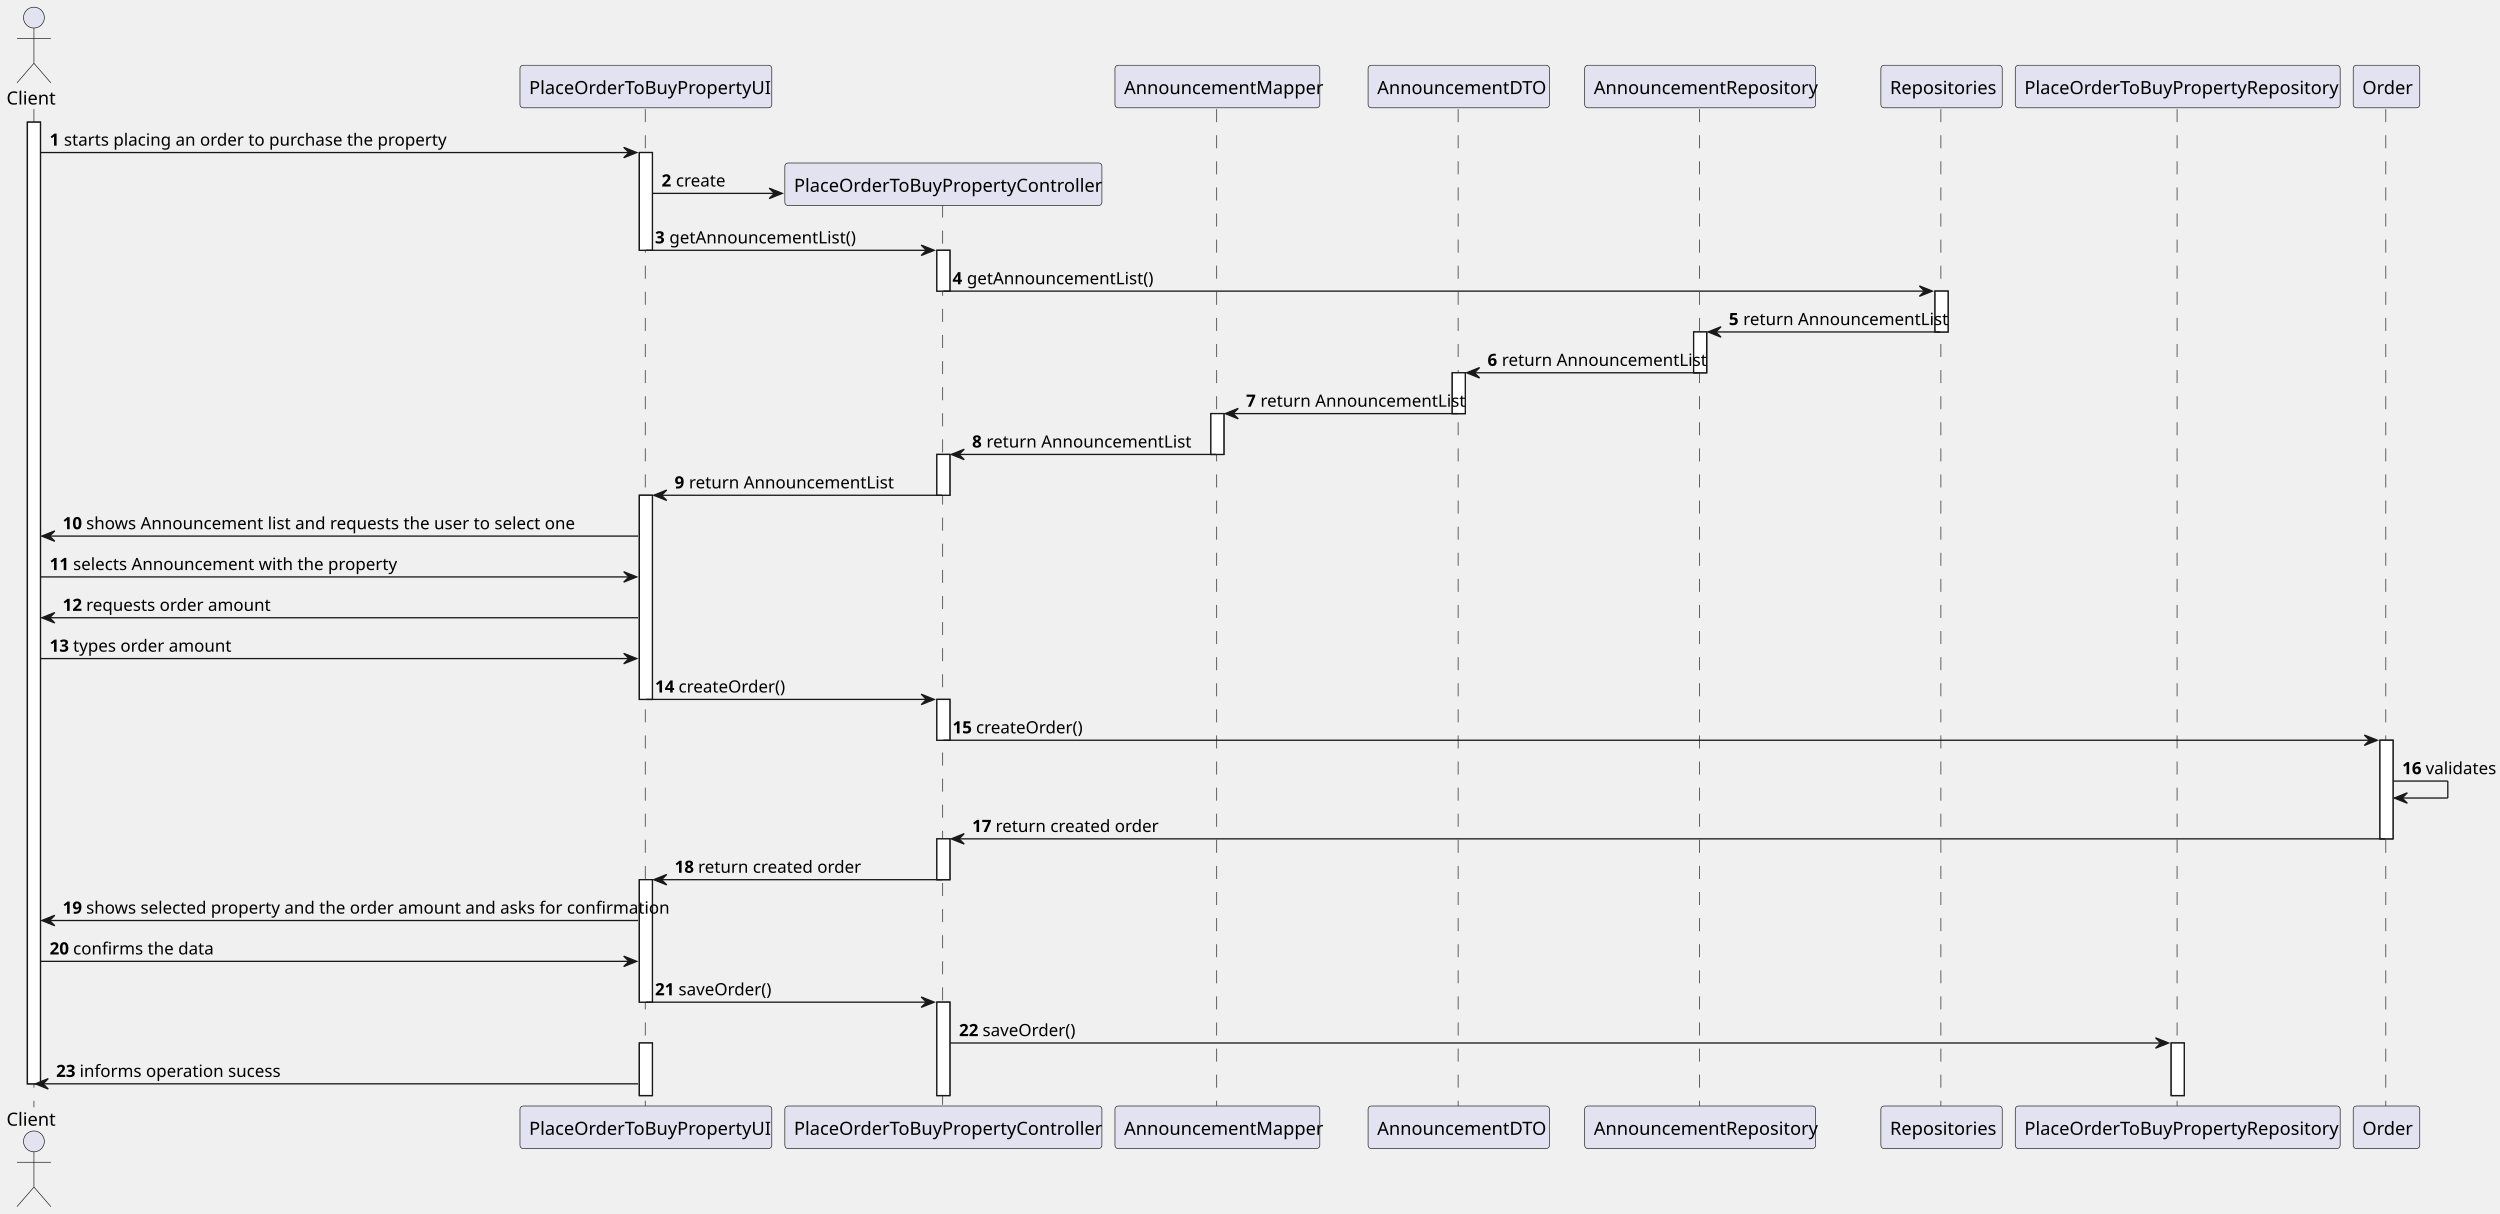
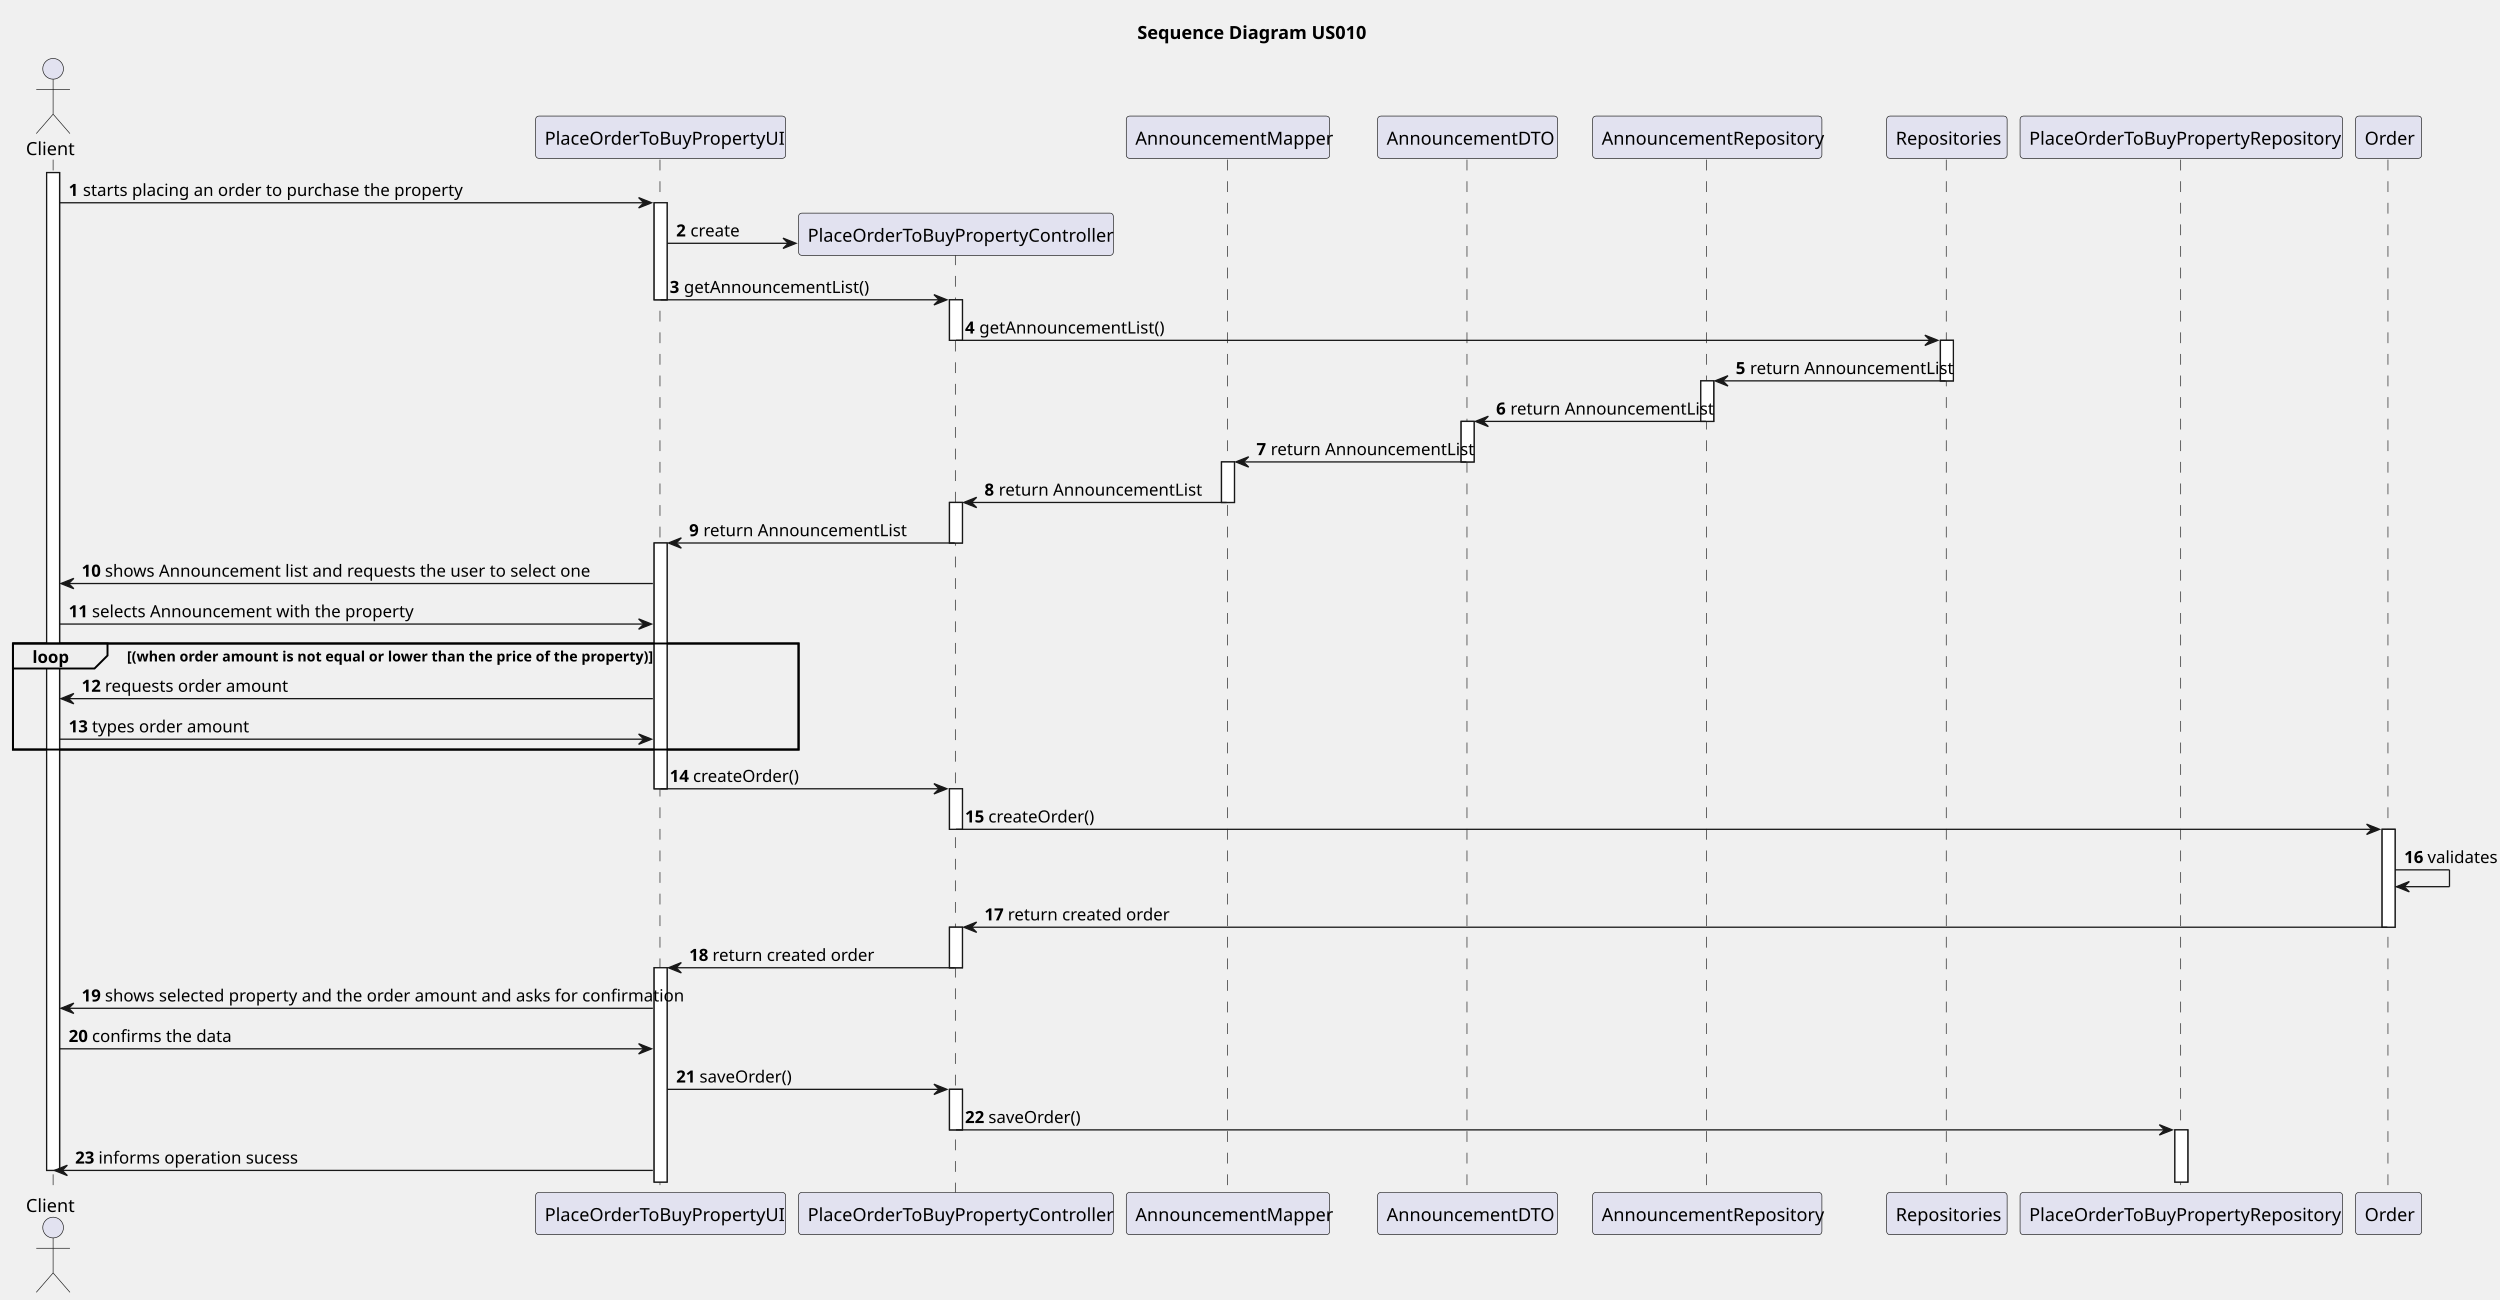
- <svg xmlns="http://www.w3.org/2000/svg" contentStyleType="text/css" height="465.5px" preserveAspectRatio="none" style="width:958px;height:465px;background:#FFFFFF;" version="1.1" viewBox="0 0 958 465" width="958px" zoomAndPan="magnify">
+ <svg xmlns="http://www.w3.org/2000/svg" contentStyleType="text/css" height="602.4px" preserveAspectRatio="none" style="width:1158px;height:602px;background:#FFFFFF;" version="1.1" viewBox="0 0 1158 602" width="1158.6px" zoomAndPan="magnify">
  <defs />
  <g>
-     <rect fill="#FFFFFF" height="368.512" style="stroke:#181818;stroke-width:0.5;" width="5" x="10.5" y="46.81" />
-     <rect fill="#FFFFFF" height="37.456" style="stroke:#181818;stroke-width:0.5;" width="5" x="245" y="58.456" />
-     <rect fill="#FFFFFF" height="78.228" style="stroke:#181818;stroke-width:0.5;" width="5" x="245" y="189.785" />
-     <rect fill="#FFFFFF" height="46.937" style="stroke:#181818;stroke-width:0.5;" width="5" x="245" y="337.095" />
-     <rect fill="#FFFFFF" height="20.145" style="stroke:#181818;stroke-width:0.5;" width="5" x="245" y="399.677" />
-     <rect fill="#FFFFFF" height="15.646" style="stroke:#181818;stroke-width:0.5;" width="5" x="359" y="95.912" />
-     <rect fill="#FFFFFF" height="15.646" style="stroke:#181818;stroke-width:0.5;" width="5" x="359" y="174.14" />
-     <rect fill="#FFFFFF" height="15.646" style="stroke:#181818;stroke-width:0.5;" width="5" x="359" y="268.013" />
-     <rect fill="#FFFFFF" height="15.646" style="stroke:#181818;stroke-width:0.5;" width="5" x="359" y="321.449" />
-     <rect fill="#FFFFFF" height="35.791" style="stroke:#181818;stroke-width:0.5;" width="5" x="359" y="384.031" />
-     <rect fill="#FFFFFF" height="15.646" style="stroke:#181818;stroke-width:0.5;" width="5" x="464" y="158.494" />
-     <rect fill="#FFFFFF" height="15.646" style="stroke:#181818;stroke-width:0.5;" width="5" x="556.5" y="142.849" />
-     <rect fill="#FFFFFF" height="15.646" style="stroke:#181818;stroke-width:0.5;" width="5" x="649" y="127.203" />
-     <rect fill="#FFFFFF" height="15.646" style="stroke:#181818;stroke-width:0.5;" width="5" x="741.5" y="111.558" />
-     <rect fill="#FFFFFF" height="20.145" style="stroke:#181818;stroke-width:0.5;" width="5" x="832" y="399.677" />
-     <rect fill="#FFFFFF" height="37.791" style="stroke:#181818;stroke-width:0.5;" width="5" x="912" y="283.658" />
-     <line style="stroke:#181818;stroke-width:0.25;stroke-dasharray:5.0,5.0;" x1="13" x2="13" y1="41.81" y2="424.322" />
-     <line style="stroke:#181818;stroke-width:0.25;stroke-dasharray:5.0,5.0;" x1="247.25" x2="247.25" y1="41.81" y2="424.322" />
-     <line style="stroke:#181818;stroke-width:0.25;stroke-dasharray:5.0,5.0;" x1="361.25" x2="361.25" y1="78.361" y2="424.322" />
-     <line style="stroke:#181818;stroke-width:0.25;stroke-dasharray:5.0,5.0;" x1="466.25" x2="466.25" y1="41.81" y2="424.322" />
-     <line style="stroke:#181818;stroke-width:0.25;stroke-dasharray:5.0,5.0;" x1="558.75" x2="558.75" y1="41.81" y2="424.322" />
-     <line style="stroke:#181818;stroke-width:0.25;stroke-dasharray:5.0,5.0;" x1="651.25" x2="651.25" y1="41.81" y2="424.322" />
-     <line style="stroke:#181818;stroke-width:0.25;stroke-dasharray:5.0,5.0;" x1="743.75" x2="743.75" y1="41.81" y2="424.322" />
-     <line style="stroke:#181818;stroke-width:0.25;stroke-dasharray:5.0,5.0;" x1="834.25" x2="834.25" y1="41.81" y2="424.322" />
-     <line style="stroke:#181818;stroke-width:0.25;stroke-dasharray:5.0,5.0;" x1="914.25" x2="914.25" y1="41.81" y2="424.322" />
-     <text fill="#000000" font-family="sans-serif" font-size="7" lengthAdjust="spacing" textLength="18" x="2.5" y="40.054">Client</text>
-     <ellipse cx="13" cy="6.75" fill="#E2E2F0" rx="4" ry="4" style="stroke:#181818;stroke-width:0.25;" />
-     <path d="M13,10.75 L13,24.25 M6.5,14.75 L19.5,14.75 M13,24.25 L6.5,31.75 M13,24.25 L19.5,31.75 " fill="none" style="stroke:#181818;stroke-width:0.25;" />
-     <text fill="#000000" font-family="sans-serif" font-size="7" lengthAdjust="spacing" textLength="18" x="2.5" y="431.376">Client</text>
-     <ellipse cx="13" cy="437.383" fill="#E2E2F0" rx="4" ry="4" style="stroke:#181818;stroke-width:0.25;" />
-     <path d="M13,441.383 L13,454.883 M6.5,445.383 L19.5,445.383 M13,454.883 L6.5,462.383 M13,454.883 L19.5,462.383 " fill="none" style="stroke:#181818;stroke-width:0.25;" />
-     <rect fill="#E2E2F0" height="16.311" rx="1.25" ry="1.25" style="stroke:#181818;stroke-width:0.25;" width="96.5" x="199.25" y="25" />
-     <text fill="#000000" font-family="sans-serif" font-size="7" lengthAdjust="spacing" textLength="89.5" x="202.75" y="36.054">PlaceOrderToBuyPropertyUI</text>
-     <rect fill="#E2E2F0" height="16.311" rx="1.25" ry="1.25" style="stroke:#181818;stroke-width:0.25;" width="96.5" x="199.25" y="423.822" />
-     <text fill="#000000" font-family="sans-serif" font-size="7" lengthAdjust="spacing" textLength="89.5" x="202.75" y="434.876">PlaceOrderToBuyPropertyUI</text>
-     <rect fill="#E2E2F0" height="16.311" rx="1.25" ry="1.25" style="stroke:#181818;stroke-width:0.25;" width="121.5" x="300.75" y="423.822" />
-     <text fill="#000000" font-family="sans-serif" font-size="7" lengthAdjust="spacing" textLength="114.5" x="304.25" y="434.876">PlaceOrderToBuyPropertyController</text>
-     <rect fill="#E2E2F0" height="16.311" rx="1.25" ry="1.25" style="stroke:#181818;stroke-width:0.25;" width="78.5" x="427.25" y="25" />
-     <text fill="#000000" font-family="sans-serif" font-size="7" lengthAdjust="spacing" textLength="71.5" x="430.75" y="36.054">AnnouncementMapper</text>
-     <rect fill="#E2E2F0" height="16.311" rx="1.25" ry="1.25" style="stroke:#181818;stroke-width:0.25;" width="78.5" x="427.25" y="423.822" />
-     <text fill="#000000" font-family="sans-serif" font-size="7" lengthAdjust="spacing" textLength="71.5" x="430.75" y="434.876">AnnouncementMapper</text>
-     <rect fill="#E2E2F0" height="16.311" rx="1.25" ry="1.25" style="stroke:#181818;stroke-width:0.25;" width="69.5" x="524.25" y="25" />
-     <text fill="#000000" font-family="sans-serif" font-size="7" lengthAdjust="spacing" textLength="62.5" x="527.75" y="36.054">AnnouncementDTO</text>
-     <rect fill="#E2E2F0" height="16.311" rx="1.25" ry="1.25" style="stroke:#181818;stroke-width:0.25;" width="69.5" x="524.25" y="423.822" />
-     <text fill="#000000" font-family="sans-serif" font-size="7" lengthAdjust="spacing" textLength="62.5" x="527.75" y="434.876">AnnouncementDTO</text>
-     <rect fill="#E2E2F0" height="16.311" rx="1.25" ry="1.25" style="stroke:#181818;stroke-width:0.25;" width="88.5" x="607.25" y="25" />
-     <text fill="#000000" font-family="sans-serif" font-size="7" lengthAdjust="spacing" textLength="81.5" x="610.75" y="36.054">AnnouncementRepository</text>
-     <rect fill="#E2E2F0" height="16.311" rx="1.25" ry="1.25" style="stroke:#181818;stroke-width:0.25;" width="88.5" x="607.25" y="423.822" />
-     <text fill="#000000" font-family="sans-serif" font-size="7" lengthAdjust="spacing" textLength="81.5" x="610.75" y="434.876">AnnouncementRepository</text>
-     <rect fill="#E2E2F0" height="16.311" rx="1.25" ry="1.25" style="stroke:#181818;stroke-width:0.25;" width="46.5" x="720.75" y="25" />
-     <text fill="#000000" font-family="sans-serif" font-size="7" lengthAdjust="spacing" textLength="39.5" x="724.25" y="36.054">Repositories</text>
-     <rect fill="#E2E2F0" height="16.311" rx="1.25" ry="1.25" style="stroke:#181818;stroke-width:0.25;" width="46.5" x="720.75" y="423.822" />
-     <text fill="#000000" font-family="sans-serif" font-size="7" lengthAdjust="spacing" textLength="39.5" x="724.25" y="434.876">Repositories</text>
-     <rect fill="#E2E2F0" height="16.311" rx="1.25" ry="1.25" style="stroke:#181818;stroke-width:0.25;" width="124.5" x="772.25" y="25" />
-     <text fill="#000000" font-family="sans-serif" font-size="7" lengthAdjust="spacing" textLength="117.5" x="775.75" y="36.054">PlaceOrderToBuyPropertyRepository</text>
-     <rect fill="#E2E2F0" height="16.311" rx="1.25" ry="1.25" style="stroke:#181818;stroke-width:0.25;" width="124.5" x="772.25" y="423.822" />
-     <text fill="#000000" font-family="sans-serif" font-size="7" lengthAdjust="spacing" textLength="117.5" x="775.75" y="434.876">PlaceOrderToBuyPropertyRepository</text>
-     <rect fill="#E2E2F0" height="16.311" rx="1.25" ry="1.25" style="stroke:#181818;stroke-width:0.25;" width="25.5" x="901.75" y="25" />
-     <text fill="#000000" font-family="sans-serif" font-size="7" lengthAdjust="spacing" textLength="18.5" x="905.25" y="36.054">Order</text>
-     <rect fill="#E2E2F0" height="16.311" rx="1.25" ry="1.25" style="stroke:#181818;stroke-width:0.25;" width="25.5" x="901.75" y="423.822" />
-     <text fill="#000000" font-family="sans-serif" font-size="7" lengthAdjust="spacing" textLength="18.5" x="905.25" y="434.876">Order</text>
-     <rect fill="#FFFFFF" height="368.512" style="stroke:#181818;stroke-width:0.5;" width="5" x="10.5" y="46.81" />
-     <rect fill="#FFFFFF" height="37.456" style="stroke:#181818;stroke-width:0.5;" width="5" x="245" y="58.456" />
-     <rect fill="#FFFFFF" height="78.228" style="stroke:#181818;stroke-width:0.5;" width="5" x="245" y="189.785" />
-     <rect fill="#FFFFFF" height="46.937" style="stroke:#181818;stroke-width:0.5;" width="5" x="245" y="337.095" />
-     <rect fill="#FFFFFF" height="20.145" style="stroke:#181818;stroke-width:0.5;" width="5" x="245" y="399.677" />
-     <rect fill="#FFFFFF" height="15.646" style="stroke:#181818;stroke-width:0.5;" width="5" x="359" y="95.912" />
-     <rect fill="#FFFFFF" height="15.646" style="stroke:#181818;stroke-width:0.5;" width="5" x="359" y="174.14" />
-     <rect fill="#FFFFFF" height="15.646" style="stroke:#181818;stroke-width:0.5;" width="5" x="359" y="268.013" />
-     <rect fill="#FFFFFF" height="15.646" style="stroke:#181818;stroke-width:0.5;" width="5" x="359" y="321.449" />
-     <rect fill="#FFFFFF" height="35.791" style="stroke:#181818;stroke-width:0.5;" width="5" x="359" y="384.031" />
-     <rect fill="#FFFFFF" height="15.646" style="stroke:#181818;stroke-width:0.5;" width="5" x="464" y="158.494" />
-     <rect fill="#FFFFFF" height="15.646" style="stroke:#181818;stroke-width:0.5;" width="5" x="556.5" y="142.849" />
-     <rect fill="#FFFFFF" height="15.646" style="stroke:#181818;stroke-width:0.5;" width="5" x="649" y="127.203" />
-     <rect fill="#FFFFFF" height="15.646" style="stroke:#181818;stroke-width:0.5;" width="5" x="741.5" y="111.558" />
-     <rect fill="#FFFFFF" height="20.145" style="stroke:#181818;stroke-width:0.5;" width="5" x="832" y="399.677" />
-     <rect fill="#FFFFFF" height="37.791" style="stroke:#181818;stroke-width:0.5;" width="5" x="912" y="283.658" />
-     <polygon fill="#181818" points="239,56.456,244,58.456,239,60.456,241,58.456" style="stroke:#181818;stroke-width:0.5;" />
-     <line style="stroke:#181818;stroke-width:0.5;" x1="15.5" x2="242" y1="58.456" y2="58.456" />
-     <text fill="#000000" font-family="sans-serif" font-size="6.5" font-weight="bold" lengthAdjust="spacing" textLength="3.5" x="19" y="55.825">1</text>
-     <text fill="#000000" font-family="sans-serif" font-size="6.5" lengthAdjust="spacing" textLength="137" x="24.5" y="55.825">starts placing an order to purchase the property</text>
-     <polygon fill="#181818" points="294.75,72.102,299.75,74.102,294.75,76.102,296.75,74.102" style="stroke:#181818;stroke-width:0.5;" />
-     <line style="stroke:#181818;stroke-width:0.5;" x1="250" x2="297.75" y1="74.102" y2="74.102" />
-     <text fill="#000000" font-family="sans-serif" font-size="6.5" font-weight="bold" lengthAdjust="spacing" textLength="3.5" x="253.5" y="71.47">2</text>
-     <text fill="#000000" font-family="sans-serif" font-size="6.5" lengthAdjust="spacing" textLength="18" x="259" y="71.47">create</text>
-     <rect fill="#E2E2F0" height="16.311" rx="1.25" ry="1.25" style="stroke:#181818;stroke-width:0.25;" width="121.5" x="300.75" y="62.456" />
-     <text fill="#000000" font-family="sans-serif" font-size="7" lengthAdjust="spacing" textLength="114.5" x="304.25" y="73.51">PlaceOrderToBuyPropertyController</text>
-     <polygon fill="#181818" points="353,93.912,358,95.912,353,97.912,355,95.912" style="stroke:#181818;stroke-width:0.5;" />
-     <line style="stroke:#181818;stroke-width:0.5;" x1="247.5" x2="356" y1="95.912" y2="95.912" />
-     <text fill="#000000" font-family="sans-serif" font-size="6.5" font-weight="bold" lengthAdjust="spacing" textLength="3.5" x="251" y="93.281">3</text>
-     <text fill="#000000" font-family="sans-serif" font-size="6.5" lengthAdjust="spacing" textLength="67" x="256.5" y="93.281">getAnnouncementList()</text>
-     <polygon fill="#181818" points="735.5,109.558,740.5,111.558,735.5,113.558,737.5,111.558" style="stroke:#181818;stroke-width:0.5;" />
-     <line style="stroke:#181818;stroke-width:0.5;" x1="361.5" x2="738.5" y1="111.558" y2="111.558" />
-     <text fill="#000000" font-family="sans-serif" font-size="6.5" font-weight="bold" lengthAdjust="spacing" textLength="3.5" x="365" y="108.926">4</text>
-     <text fill="#000000" font-family="sans-serif" font-size="6.5" lengthAdjust="spacing" textLength="67" x="370.5" y="108.926">getAnnouncementList()</text>
-     <polygon fill="#181818" points="659.5,125.203,654.5,127.203,659.5,129.203,657.5,127.203" style="stroke:#181818;stroke-width:0.5;" />
-     <line style="stroke:#181818;stroke-width:0.5;" x1="656.5" x2="743.5" y1="127.203" y2="127.203" />
-     <text fill="#000000" font-family="sans-serif" font-size="6.5" font-weight="bold" lengthAdjust="spacing" textLength="3.5" x="662.5" y="124.572">5</text>
-     <text fill="#000000" font-family="sans-serif" font-size="6.5" lengthAdjust="spacing" textLength="72.5" x="668" y="124.572">return AnnouncementList</text>
-     <polygon fill="#181818" points="567,140.849,562,142.849,567,144.849,565,142.849" style="stroke:#181818;stroke-width:0.5;" />
-     <line style="stroke:#181818;stroke-width:0.5;" x1="564" x2="651" y1="142.849" y2="142.849" />
-     <text fill="#000000" font-family="sans-serif" font-size="6.5" font-weight="bold" lengthAdjust="spacing" textLength="3.5" x="570" y="140.217">6</text>
-     <text fill="#000000" font-family="sans-serif" font-size="6.5" lengthAdjust="spacing" textLength="72.5" x="575.5" y="140.217">return AnnouncementList</text>
-     <polygon fill="#181818" points="474.5,156.494,469.5,158.494,474.5,160.494,472.5,158.494" style="stroke:#181818;stroke-width:0.5;" />
-     <line style="stroke:#181818;stroke-width:0.5;" x1="471.5" x2="558.5" y1="158.494" y2="158.494" />
-     <text fill="#000000" font-family="sans-serif" font-size="6.5" font-weight="bold" lengthAdjust="spacing" textLength="3.5" x="477.5" y="155.863">7</text>
-     <text fill="#000000" font-family="sans-serif" font-size="6.5" lengthAdjust="spacing" textLength="72.5" x="483" y="155.863">return AnnouncementList</text>
-     <polygon fill="#181818" points="369.5,172.14,364.5,174.14,369.5,176.14,367.5,174.14" style="stroke:#181818;stroke-width:0.5;" />
-     <line style="stroke:#181818;stroke-width:0.5;" x1="366.5" x2="466" y1="174.14" y2="174.14" />
-     <text fill="#000000" font-family="sans-serif" font-size="6.5" font-weight="bold" lengthAdjust="spacing" textLength="3.5" x="372.5" y="171.508">8</text>
-     <text fill="#000000" font-family="sans-serif" font-size="6.5" lengthAdjust="spacing" textLength="72.5" x="378" y="171.508">return AnnouncementList</text>
-     <polygon fill="#181818" points="255.5,187.785,250.5,189.785,255.5,191.785,253.5,189.785" style="stroke:#181818;stroke-width:0.5;" />
-     <line style="stroke:#181818;stroke-width:0.5;" x1="252.5" x2="361" y1="189.785" y2="189.785" />
-     <text fill="#000000" font-family="sans-serif" font-size="6.5" font-weight="bold" lengthAdjust="spacing" textLength="3.5" x="258.5" y="187.154">9</text>
-     <text fill="#000000" font-family="sans-serif" font-size="6.5" lengthAdjust="spacing" textLength="72.5" x="264" y="187.154">return AnnouncementList</text>
-     <polygon fill="#181818" points="21,203.431,16,205.431,21,207.431,19,205.431" style="stroke:#181818;stroke-width:0.5;" />
-     <line style="stroke:#181818;stroke-width:0.5;" x1="18" x2="244.5" y1="205.431" y2="205.431" />
-     <text fill="#000000" font-family="sans-serif" font-size="6.5" font-weight="bold" lengthAdjust="spacing" textLength="7" x="24" y="202.799">10</text>
-     <text fill="#000000" font-family="sans-serif" font-size="6.5" lengthAdjust="spacing" textLength="179" x="33" y="202.799">shows Announcement list and requests the user to select one</text>
-     <polygon fill="#181818" points="239,219.076,244,221.076,239,223.076,241,221.076" style="stroke:#181818;stroke-width:0.5;" />
-     <line style="stroke:#181818;stroke-width:0.5;" x1="15.5" x2="242" y1="221.076" y2="221.076" />
-     <text fill="#000000" font-family="sans-serif" font-size="6.5" font-weight="bold" lengthAdjust="spacing" textLength="7" x="19" y="218.445">11</text>
-     <text fill="#000000" font-family="sans-serif" font-size="6.5" lengthAdjust="spacing" textLength="116.5" x="28" y="218.445">selects Announcement with the property</text>
-     <polygon fill="#181818" points="21,234.722,16,236.722,21,238.722,19,236.722" style="stroke:#181818;stroke-width:0.5;" />
-     <line style="stroke:#181818;stroke-width:0.5;" x1="18" x2="244.5" y1="236.722" y2="236.722" />
-     <text fill="#000000" font-family="sans-serif" font-size="6.5" font-weight="bold" lengthAdjust="spacing" textLength="7" x="24" y="234.09">12</text>
-     <text fill="#000000" font-family="sans-serif" font-size="6.5" lengthAdjust="spacing" textLength="65" x="33" y="234.09">requests order amount</text>
-     <polygon fill="#181818" points="239,250.367,244,252.367,239,254.367,241,252.367" style="stroke:#181818;stroke-width:0.5;" />
-     <line style="stroke:#181818;stroke-width:0.5;" x1="15.5" x2="242" y1="252.367" y2="252.367" />
-     <text fill="#000000" font-family="sans-serif" font-size="6.5" font-weight="bold" lengthAdjust="spacing" textLength="7" x="19" y="249.736">13</text>
-     <text fill="#000000" font-family="sans-serif" font-size="6.5" lengthAdjust="spacing" textLength="56" x="28" y="249.736">types order amount</text>
-     <polygon fill="#181818" points="353,266.013,358,268.013,353,270.013,355,268.013" style="stroke:#181818;stroke-width:0.5;" />
-     <line style="stroke:#181818;stroke-width:0.5;" x1="247.5" x2="356" y1="268.013" y2="268.013" />
-     <text fill="#000000" font-family="sans-serif" font-size="6.5" font-weight="bold" lengthAdjust="spacing" textLength="7" x="251" y="265.381">14</text>
-     <text fill="#000000" font-family="sans-serif" font-size="6.5" lengthAdjust="spacing" textLength="38" x="260" y="265.381">createOrder()</text>
-     <polygon fill="#181818" points="906,281.658,911,283.658,906,285.658,908,283.658" style="stroke:#181818;stroke-width:0.5;" />
-     <line style="stroke:#181818;stroke-width:0.5;" x1="361.5" x2="909" y1="283.658" y2="283.658" />
-     <text fill="#000000" font-family="sans-serif" font-size="6.5" font-weight="bold" lengthAdjust="spacing" textLength="7" x="365" y="281.027">15</text>
-     <text fill="#000000" font-family="sans-serif" font-size="6.5" lengthAdjust="spacing" textLength="38" x="374" y="281.027">createOrder()</text>
-     <line style="stroke:#181818;stroke-width:0.5;" x1="917" x2="938" y1="299.304" y2="299.304" />
-     <line style="stroke:#181818;stroke-width:0.5;" x1="938" x2="938" y1="299.304" y2="305.804" />
-     <line style="stroke:#181818;stroke-width:0.5;" x1="917.5" x2="938" y1="305.804" y2="305.804" />
-     <polygon fill="#181818" points="922.5,303.804,917.5,305.804,922.5,307.804,920.5,305.804" style="stroke:#181818;stroke-width:0.5;" />
-     <text fill="#000000" font-family="sans-serif" font-size="6.5" font-weight="bold" lengthAdjust="spacing" textLength="7" x="920.5" y="296.672">16</text>
-     <text fill="#000000" font-family="sans-serif" font-size="6.5" lengthAdjust="spacing" textLength="25" x="929.5" y="296.672">validates</text>
-     <polygon fill="#181818" points="369.5,319.449,364.5,321.449,369.5,323.449,367.5,321.449" style="stroke:#181818;stroke-width:0.5;" />
-     <line style="stroke:#181818;stroke-width:0.5;" x1="366.5" x2="914" y1="321.449" y2="321.449" />
-     <text fill="#000000" font-family="sans-serif" font-size="6.5" font-weight="bold" lengthAdjust="spacing" textLength="7" x="372.5" y="318.818">17</text>
-     <text fill="#000000" font-family="sans-serif" font-size="6.5" lengthAdjust="spacing" textLength="56.5" x="381.5" y="318.818">return created order</text>
-     <polygon fill="#181818" points="255.5,335.095,250.5,337.095,255.5,339.095,253.5,337.095" style="stroke:#181818;stroke-width:0.5;" />
-     <line style="stroke:#181818;stroke-width:0.5;" x1="252.5" x2="361" y1="337.095" y2="337.095" />
-     <text fill="#000000" font-family="sans-serif" font-size="6.5" font-weight="bold" lengthAdjust="spacing" textLength="7" x="258.5" y="334.463">18</text>
-     <text fill="#000000" font-family="sans-serif" font-size="6.5" lengthAdjust="spacing" textLength="56.5" x="267.5" y="334.463">return created order</text>
-     <polygon fill="#181818" points="21,350.74,16,352.74,21,354.74,19,352.74" style="stroke:#181818;stroke-width:0.5;" />
-     <line style="stroke:#181818;stroke-width:0.5;" x1="18" x2="244.5" y1="352.74" y2="352.74" />
-     <text fill="#000000" font-family="sans-serif" font-size="6.5" font-weight="bold" lengthAdjust="spacing" textLength="7" x="24" y="350.109">19</text>
-     <text fill="#000000" font-family="sans-serif" font-size="6.5" lengthAdjust="spacing" textLength="208.5" x="33" y="350.109">shows selected property and the order amount and asks for confirmation</text>
-     <polygon fill="#181818" points="239,366.386,244,368.386,239,370.386,241,368.386" style="stroke:#181818;stroke-width:0.5;" />
-     <line style="stroke:#181818;stroke-width:0.5;" x1="15.5" x2="242" y1="368.386" y2="368.386" />
-     <text fill="#000000" font-family="sans-serif" font-size="6.5" font-weight="bold" lengthAdjust="spacing" textLength="7" x="19" y="365.754">20</text>
-     <text fill="#000000" font-family="sans-serif" font-size="6.5" lengthAdjust="spacing" textLength="50" x="28" y="365.754">confirms the data</text>
-     <polygon fill="#181818" points="353,382.031,358,384.031,353,386.031,355,384.031" style="stroke:#181818;stroke-width:0.5;" />
-     <line style="stroke:#181818;stroke-width:0.5;" x1="247.5" x2="356" y1="384.031" y2="384.031" />
-     <text fill="#000000" font-family="sans-serif" font-size="6.5" font-weight="bold" lengthAdjust="spacing" textLength="7" x="251" y="381.4">21</text>
-     <text fill="#000000" font-family="sans-serif" font-size="6.5" lengthAdjust="spacing" textLength="33" x="260" y="381.4">saveOrder()</text>
-     <polygon fill="#181818" points="826,397.677,831,399.677,826,401.677,828,399.677" style="stroke:#181818;stroke-width:0.5;" />
-     <line style="stroke:#181818;stroke-width:0.5;" x1="364" x2="829" y1="399.677" y2="399.677" />
-     <text fill="#000000" font-family="sans-serif" font-size="6.5" font-weight="bold" lengthAdjust="spacing" textLength="7" x="367.5" y="397.045">22</text>
-     <text fill="#000000" font-family="sans-serif" font-size="6.5" lengthAdjust="spacing" textLength="33" x="376.5" y="397.045">saveOrder()</text>
-     <polygon fill="#181818" points="18.5,413.322,13.5,415.322,18.5,417.322,16.5,415.322" style="stroke:#181818;stroke-width:0.5;" />
-     <line style="stroke:#181818;stroke-width:0.5;" x1="15.5" x2="244.5" y1="415.322" y2="415.322" />
-     <text fill="#000000" font-family="sans-serif" font-size="6.5" font-weight="bold" lengthAdjust="spacing" textLength="7" x="21.5" y="412.691">23</text>
-     <text fill="#000000" font-family="sans-serif" font-size="6.5" lengthAdjust="spacing" textLength="72.5" x="30.5" y="412.691">informs operation sucess</text>
+     <text fill="#000000" font-family="sans-serif" font-size="8.4" font-weight="bold" lengthAdjust="spacing" textLength="107.4" x="526.8" y="18.064">Sequence Diagram US010</text>
+     <rect fill="#FFFFFF" height="462.189" style="stroke:#181818;stroke-width:0.6;" width="6" x="21.6" y="79.945" />
+     <rect fill="#FFFFFF" height="44.947" style="stroke:#181818;stroke-width:0.6;" width="6" x="303" y="93.92" />
+     <rect fill="#FFFFFF" height="113.848" style="stroke:#181818;stroke-width:0.6;" width="6" x="303" y="251.515" />
+     <rect fill="#FFFFFF" height="99.273" style="stroke:#181818;stroke-width:0.6;" width="6" x="303" y="448.261" />
+     <rect fill="#FFFFFF" height="18.775" style="stroke:#181818;stroke-width:0.6;" width="6" x="439.8" y="138.867" />
+     <rect fill="#FFFFFF" height="18.775" style="stroke:#181818;stroke-width:0.6;" width="6" x="439.8" y="232.74" />
+     <rect fill="#FFFFFF" height="18.775" style="stroke:#181818;stroke-width:0.6;" width="6" x="439.8" y="365.363" />
+     <rect fill="#FFFFFF" height="18.775" style="stroke:#181818;stroke-width:0.6;" width="6" x="439.8" y="429.486" />
+     <rect fill="#FFFFFF" height="18.775" style="stroke:#181818;stroke-width:0.6;" width="6" x="439.8" y="504.585" />
+     <rect fill="#FFFFFF" height="18.775" style="stroke:#181818;stroke-width:0.6;" width="6" x="565.8" y="213.966" />
+     <rect fill="#FFFFFF" height="18.775" style="stroke:#181818;stroke-width:0.6;" width="6" x="676.8" y="195.191" />
+     <rect fill="#FFFFFF" height="18.775" style="stroke:#181818;stroke-width:0.6;" width="6" x="787.8" y="176.416" />
+     <rect fill="#FFFFFF" height="18.775" style="stroke:#181818;stroke-width:0.6;" width="6" x="898.8" y="157.642" />
+     <rect fill="#FFFFFF" height="24.175" style="stroke:#181818;stroke-width:0.6;" width="6" x="1007.4" y="523.359" />
+     <rect fill="#FFFFFF" height="45.349" style="stroke:#181818;stroke-width:0.6;" width="6" x="1103.4" y="384.137" />
+     <rect fill="none" height="49.124" style="stroke:#000000;stroke-width:0.9;" width="363.9" x="6" y="298.064" />
+     <line style="stroke:#181818;stroke-width:0.3;stroke-dasharray:5.0,5.0;" x1="24.6" x2="24.6" y1="73.945" y2="552.934" />
+     <line style="stroke:#181818;stroke-width:0.3;stroke-dasharray:5.0,5.0;" x1="305.7" x2="305.7" y1="73.945" y2="552.934" />
+     <line style="stroke:#181818;stroke-width:0.3;stroke-dasharray:5.0,5.0;" x1="442.5" x2="442.5" y1="117.806" y2="552.934" />
+     <line style="stroke:#181818;stroke-width:0.3;stroke-dasharray:5.0,5.0;" x1="568.5" x2="568.5" y1="73.945" y2="552.934" />
+     <line style="stroke:#181818;stroke-width:0.3;stroke-dasharray:5.0,5.0;" x1="679.5" x2="679.5" y1="73.945" y2="552.934" />
+     <line style="stroke:#181818;stroke-width:0.3;stroke-dasharray:5.0,5.0;" x1="790.5" x2="790.5" y1="73.945" y2="552.934" />
+     <line style="stroke:#181818;stroke-width:0.3;stroke-dasharray:5.0,5.0;" x1="901.5" x2="901.5" y1="73.945" y2="552.934" />
+     <line style="stroke:#181818;stroke-width:0.3;stroke-dasharray:5.0,5.0;" x1="1010.1" x2="1010.1" y1="73.945" y2="552.934" />
+     <line style="stroke:#181818;stroke-width:0.3;stroke-dasharray:5.0,5.0;" x1="1106.1" x2="1106.1" y1="73.945" y2="552.934" />
+     <text fill="#000000" font-family="sans-serif" font-size="8.4" lengthAdjust="spacing" textLength="21.6" x="12" y="71.837">Client</text>
+     <ellipse cx="24.6" cy="31.873" fill="#E2E2F0" rx="4.8" ry="4.8" style="stroke:#181818;stroke-width:0.3;" />
+     <path d="M24.6,36.673 L24.6,52.873 M16.8,41.473 L32.4,41.473 M24.6,52.873 L16.8,61.873 M24.6,52.873 L32.4,61.873 " fill="none" style="stroke:#181818;stroke-width:0.3;" />
+     <text fill="#000000" font-family="sans-serif" font-size="8.4" lengthAdjust="spacing" textLength="21.6" x="12" y="561.398">Client</text>
+     <ellipse cx="24.6" cy="568.607" fill="#E2E2F0" rx="4.8" ry="4.8" style="stroke:#181818;stroke-width:0.3;" />
+     <path d="M24.6,573.407 L24.6,589.607 M16.8,578.207 L32.4,578.207 M24.6,589.607 L16.8,598.607 M24.6,589.607 L32.4,598.607 " fill="none" style="stroke:#181818;stroke-width:0.3;" />
+     <rect fill="#E2E2F0" height="19.573" rx="1.5" ry="1.5" style="stroke:#181818;stroke-width:0.3;" width="115.8" x="248.1" y="53.773" />
+     <text fill="#000000" font-family="sans-serif" font-size="8.4" lengthAdjust="spacing" textLength="107.4" x="252.3" y="67.037">PlaceOrderToBuyPropertyUI</text>
+     <rect fill="#E2E2F0" height="19.573" rx="1.5" ry="1.5" style="stroke:#181818;stroke-width:0.3;" width="115.8" x="248.1" y="552.334" />
+     <text fill="#000000" font-family="sans-serif" font-size="8.4" lengthAdjust="spacing" textLength="107.4" x="252.3" y="565.598">PlaceOrderToBuyPropertyUI</text>
+     <rect fill="#E2E2F0" height="19.573" rx="1.5" ry="1.5" style="stroke:#181818;stroke-width:0.3;" width="145.8" x="369.9" y="552.334" />
+     <text fill="#000000" font-family="sans-serif" font-size="8.4" lengthAdjust="spacing" textLength="137.4" x="374.1" y="565.598">PlaceOrderToBuyPropertyController</text>
+     <rect fill="#E2E2F0" height="19.573" rx="1.5" ry="1.5" style="stroke:#181818;stroke-width:0.3;" width="94.2" x="521.7" y="53.773" />
+     <text fill="#000000" font-family="sans-serif" font-size="8.4" lengthAdjust="spacing" textLength="85.8" x="525.9" y="67.037">AnnouncementMapper</text>
+     <rect fill="#E2E2F0" height="19.573" rx="1.5" ry="1.5" style="stroke:#181818;stroke-width:0.3;" width="94.2" x="521.7" y="552.334" />
+     <text fill="#000000" font-family="sans-serif" font-size="8.4" lengthAdjust="spacing" textLength="85.8" x="525.9" y="565.598">AnnouncementMapper</text>
+     <rect fill="#E2E2F0" height="19.573" rx="1.5" ry="1.5" style="stroke:#181818;stroke-width:0.3;" width="83.4" x="638.1" y="53.773" />
+     <text fill="#000000" font-family="sans-serif" font-size="8.4" lengthAdjust="spacing" textLength="75" x="642.3" y="67.037">AnnouncementDTO</text>
+     <rect fill="#E2E2F0" height="19.573" rx="1.5" ry="1.5" style="stroke:#181818;stroke-width:0.3;" width="83.4" x="638.1" y="552.334" />
+     <text fill="#000000" font-family="sans-serif" font-size="8.4" lengthAdjust="spacing" textLength="75" x="642.3" y="565.598">AnnouncementDTO</text>
+     <rect fill="#E2E2F0" height="19.573" rx="1.5" ry="1.5" style="stroke:#181818;stroke-width:0.3;" width="106.2" x="737.7" y="53.773" />
+     <text fill="#000000" font-family="sans-serif" font-size="8.4" lengthAdjust="spacing" textLength="97.8" x="741.9" y="67.037">AnnouncementRepository</text>
+     <rect fill="#E2E2F0" height="19.573" rx="1.5" ry="1.5" style="stroke:#181818;stroke-width:0.3;" width="106.2" x="737.7" y="552.334" />
+     <text fill="#000000" font-family="sans-serif" font-size="8.4" lengthAdjust="spacing" textLength="97.8" x="741.9" y="565.598">AnnouncementRepository</text>
+     <rect fill="#E2E2F0" height="19.573" rx="1.5" ry="1.5" style="stroke:#181818;stroke-width:0.3;" width="55.8" x="873.9" y="53.773" />
+     <text fill="#000000" font-family="sans-serif" font-size="8.4" lengthAdjust="spacing" textLength="47.4" x="878.1" y="67.037">Repositories</text>
+     <rect fill="#E2E2F0" height="19.573" rx="1.5" ry="1.5" style="stroke:#181818;stroke-width:0.3;" width="55.8" x="873.9" y="552.334" />
+     <text fill="#000000" font-family="sans-serif" font-size="8.4" lengthAdjust="spacing" textLength="47.4" x="878.1" y="565.598">Repositories</text>
+     <rect fill="#E2E2F0" height="19.573" rx="1.5" ry="1.5" style="stroke:#181818;stroke-width:0.3;" width="149.4" x="935.7" y="53.773" />
+     <text fill="#000000" font-family="sans-serif" font-size="8.4" lengthAdjust="spacing" textLength="141" x="939.9" y="67.037">PlaceOrderToBuyPropertyRepository</text>
+     <rect fill="#E2E2F0" height="19.573" rx="1.5" ry="1.5" style="stroke:#181818;stroke-width:0.3;" width="149.4" x="935.7" y="552.334" />
+     <text fill="#000000" font-family="sans-serif" font-size="8.4" lengthAdjust="spacing" textLength="141" x="939.9" y="565.598">PlaceOrderToBuyPropertyRepository</text>
+     <rect fill="#E2E2F0" height="19.573" rx="1.5" ry="1.5" style="stroke:#181818;stroke-width:0.3;" width="30.6" x="1091.1" y="53.773" />
+     <text fill="#000000" font-family="sans-serif" font-size="8.4" lengthAdjust="spacing" textLength="22.2" x="1095.3" y="67.037">Order</text>
+     <rect fill="#E2E2F0" height="19.573" rx="1.5" ry="1.5" style="stroke:#181818;stroke-width:0.3;" width="30.6" x="1091.1" y="552.334" />
+     <text fill="#000000" font-family="sans-serif" font-size="8.4" lengthAdjust="spacing" textLength="22.2" x="1095.3" y="565.598">Order</text>
+     <rect fill="#FFFFFF" height="462.189" style="stroke:#181818;stroke-width:0.6;" width="6" x="21.6" y="79.945" />
+     <rect fill="#FFFFFF" height="44.947" style="stroke:#181818;stroke-width:0.6;" width="6" x="303" y="93.92" />
+     <rect fill="#FFFFFF" height="113.848" style="stroke:#181818;stroke-width:0.6;" width="6" x="303" y="251.515" />
+     <rect fill="#FFFFFF" height="99.273" style="stroke:#181818;stroke-width:0.6;" width="6" x="303" y="448.261" />
+     <rect fill="#FFFFFF" height="18.775" style="stroke:#181818;stroke-width:0.6;" width="6" x="439.8" y="138.867" />
+     <rect fill="#FFFFFF" height="18.775" style="stroke:#181818;stroke-width:0.6;" width="6" x="439.8" y="232.74" />
+     <rect fill="#FFFFFF" height="18.775" style="stroke:#181818;stroke-width:0.6;" width="6" x="439.8" y="365.363" />
+     <rect fill="#FFFFFF" height="18.775" style="stroke:#181818;stroke-width:0.6;" width="6" x="439.8" y="429.486" />
+     <rect fill="#FFFFFF" height="18.775" style="stroke:#181818;stroke-width:0.6;" width="6" x="439.8" y="504.585" />
+     <rect fill="#FFFFFF" height="18.775" style="stroke:#181818;stroke-width:0.6;" width="6" x="565.8" y="213.966" />
+     <rect fill="#FFFFFF" height="18.775" style="stroke:#181818;stroke-width:0.6;" width="6" x="676.8" y="195.191" />
+     <rect fill="#FFFFFF" height="18.775" style="stroke:#181818;stroke-width:0.6;" width="6" x="787.8" y="176.416" />
+     <rect fill="#FFFFFF" height="18.775" style="stroke:#181818;stroke-width:0.6;" width="6" x="898.8" y="157.642" />
+     <rect fill="#FFFFFF" height="24.175" style="stroke:#181818;stroke-width:0.6;" width="6" x="1007.4" y="523.359" />
+     <rect fill="#FFFFFF" height="45.349" style="stroke:#181818;stroke-width:0.6;" width="6" x="1103.4" y="384.137" />
+     <polygon fill="#181818" points="295.8,91.52,301.8,93.92,295.8,96.32,298.2,93.92" style="stroke:#181818;stroke-width:0.6;" />
+     <line style="stroke:#181818;stroke-width:0.6;" x1="27.6" x2="299.4" y1="93.92" y2="93.92" />
+     <text fill="#000000" font-family="sans-serif" font-size="7.8" font-weight="bold" lengthAdjust="spacing" textLength="4.2" x="31.8" y="90.762">1</text>
+     <text fill="#000000" font-family="sans-serif" font-size="7.8" lengthAdjust="spacing" textLength="164.4" x="38.4" y="90.762">starts placing an order to purchase the property</text>
+     <polygon fill="#181818" points="362.7,110.294,368.7,112.695,362.7,115.094,365.1,112.695" style="stroke:#181818;stroke-width:0.6;" />
+     <line style="stroke:#181818;stroke-width:0.6;" x1="309" x2="366.3" y1="112.695" y2="112.695" />
+     <text fill="#000000" font-family="sans-serif" font-size="7.8" font-weight="bold" lengthAdjust="spacing" textLength="4.2" x="313.2" y="109.537">2</text>
+     <text fill="#000000" font-family="sans-serif" font-size="7.8" lengthAdjust="spacing" textLength="21.6" x="319.8" y="109.537">create</text>
+     <rect fill="#E2E2F0" height="19.573" rx="1.5" ry="1.5" style="stroke:#181818;stroke-width:0.3;" width="145.8" x="369.9" y="98.72" />
+     <text fill="#000000" font-family="sans-serif" font-size="8.4" lengthAdjust="spacing" textLength="137.4" x="374.1" y="111.984">PlaceOrderToBuyPropertyController</text>
+     <polygon fill="#181818" points="432.6,136.467,438.6,138.867,432.6,141.267,435,138.867" style="stroke:#181818;stroke-width:0.6;" />
+     <line style="stroke:#181818;stroke-width:0.6;" x1="306" x2="436.2" y1="138.867" y2="138.867" />
+     <text fill="#000000" font-family="sans-serif" font-size="7.8" font-weight="bold" lengthAdjust="spacing" textLength="4.2" x="310.2" y="135.71">3</text>
+     <text fill="#000000" font-family="sans-serif" font-size="7.8" lengthAdjust="spacing" textLength="80.4" x="316.8" y="135.71">getAnnouncementList()</text>
+     <polygon fill="#181818" points="891.6,155.242,897.6,157.642,891.6,160.042,894,157.642" style="stroke:#181818;stroke-width:0.6;" />
+     <line style="stroke:#181818;stroke-width:0.6;" x1="442.8" x2="895.2" y1="157.642" y2="157.642" />
+     <text fill="#000000" font-family="sans-serif" font-size="7.8" font-weight="bold" lengthAdjust="spacing" textLength="4.2" x="447" y="154.484">4</text>
+     <text fill="#000000" font-family="sans-serif" font-size="7.8" lengthAdjust="spacing" textLength="80.4" x="453.6" y="154.484">getAnnouncementList()</text>
+     <polygon fill="#181818" points="800.4,174.016,794.4,176.416,800.4,178.816,798,176.416" style="stroke:#181818;stroke-width:0.6;" />
+     <line style="stroke:#181818;stroke-width:0.6;" x1="796.8" x2="901.2" y1="176.416" y2="176.416" />
+     <text fill="#000000" font-family="sans-serif" font-size="7.8" font-weight="bold" lengthAdjust="spacing" textLength="4.2" x="804" y="173.259">5</text>
+     <text fill="#000000" font-family="sans-serif" font-size="7.8" lengthAdjust="spacing" textLength="87" x="810.6" y="173.259">return AnnouncementList</text>
+     <polygon fill="#181818" points="689.4,192.791,683.4,195.191,689.4,197.591,687,195.191" style="stroke:#181818;stroke-width:0.6;" />
+     <line style="stroke:#181818;stroke-width:0.6;" x1="685.8" x2="790.2" y1="195.191" y2="195.191" />
+     <text fill="#000000" font-family="sans-serif" font-size="7.8" font-weight="bold" lengthAdjust="spacing" textLength="4.2" x="693" y="192.033">6</text>
+     <text fill="#000000" font-family="sans-serif" font-size="7.8" lengthAdjust="spacing" textLength="87" x="699.6" y="192.033">return AnnouncementList</text>
+     <polygon fill="#181818" points="578.4,211.566,572.4,213.966,578.4,216.366,576,213.966" style="stroke:#181818;stroke-width:0.6;" />
+     <line style="stroke:#181818;stroke-width:0.6;" x1="574.8" x2="679.2" y1="213.966" y2="213.966" />
+     <text fill="#000000" font-family="sans-serif" font-size="7.8" font-weight="bold" lengthAdjust="spacing" textLength="4.2" x="582" y="210.808">7</text>
+     <text fill="#000000" font-family="sans-serif" font-size="7.8" lengthAdjust="spacing" textLength="87" x="588.6" y="210.808">return AnnouncementList</text>
+     <polygon fill="#181818" points="452.4,230.34,446.4,232.74,452.4,235.14,450,232.74" style="stroke:#181818;stroke-width:0.6;" />
+     <line style="stroke:#181818;stroke-width:0.6;" x1="448.8" x2="568.2" y1="232.74" y2="232.74" />
+     <text fill="#000000" font-family="sans-serif" font-size="7.8" font-weight="bold" lengthAdjust="spacing" textLength="4.2" x="456" y="229.583">8</text>
+     <text fill="#000000" font-family="sans-serif" font-size="7.8" lengthAdjust="spacing" textLength="87" x="462.6" y="229.583">return AnnouncementList</text>
+     <polygon fill="#181818" points="315.6,249.115,309.6,251.515,315.6,253.915,313.2,251.515" style="stroke:#181818;stroke-width:0.6;" />
+     <line style="stroke:#181818;stroke-width:0.6;" x1="312" x2="442.2" y1="251.515" y2="251.515" />
+     <text fill="#000000" font-family="sans-serif" font-size="7.8" font-weight="bold" lengthAdjust="spacing" textLength="4.2" x="319.2" y="248.357">9</text>
+     <text fill="#000000" font-family="sans-serif" font-size="7.8" lengthAdjust="spacing" textLength="87" x="325.8" y="248.357">return AnnouncementList</text>
+     <polygon fill="#181818" points="34.2,267.889,28.2,270.289,34.2,272.69,31.8,270.289" style="stroke:#181818;stroke-width:0.6;" />
+     <line style="stroke:#181818;stroke-width:0.6;" x1="30.6" x2="302.4" y1="270.289" y2="270.289" />
+     <text fill="#000000" font-family="sans-serif" font-size="7.8" font-weight="bold" lengthAdjust="spacing" textLength="8.4" x="37.8" y="267.132">10</text>
+     <text fill="#000000" font-family="sans-serif" font-size="7.8" lengthAdjust="spacing" textLength="214.8" x="48.6" y="267.132">shows Announcement list and requests the user to select one</text>
+     <polygon fill="#181818" points="295.8,286.664,301.8,289.064,295.8,291.464,298.2,289.064" style="stroke:#181818;stroke-width:0.6;" />
+     <line style="stroke:#181818;stroke-width:0.6;" x1="27.6" x2="299.4" y1="289.064" y2="289.064" />
+     <text fill="#000000" font-family="sans-serif" font-size="7.8" font-weight="bold" lengthAdjust="spacing" textLength="8.4" x="31.8" y="285.906">11</text>
+     <text fill="#000000" font-family="sans-serif" font-size="7.8" lengthAdjust="spacing" textLength="139.8" x="42.6" y="285.906">selects Announcement with the property</text>
+     <path d="M6,298.064 L49.8,298.064 L49.8,303.639 L43.8,309.639 L6,309.639 L6,298.064 " fill="#EEEEEE" style="stroke:#000000;stroke-width:0.9;" />
+     <rect fill="none" height="49.124" style="stroke:#000000;stroke-width:0.9;" width="363.9" x="6" y="298.064" />
+     <text fill="#000000" font-family="sans-serif" font-size="7.8" font-weight="bold" lengthAdjust="spacing" textLength="16.8" x="15" y="307.081">loop</text>
+     <text fill="#000000" font-family="sans-serif" font-size="6.6" font-weight="bold" lengthAdjust="spacing" textLength="244.8" x="58.8" y="306.386">[(when order amount is not equal or lower than the price of the property)]</text>
+     <polygon fill="#181818" points="34.2,321.213,28.2,323.613,34.2,326.013,31.8,323.613" style="stroke:#181818;stroke-width:0.6;" />
+     <line style="stroke:#181818;stroke-width:0.6;" x1="30.6" x2="302.4" y1="323.613" y2="323.613" />
+     <text fill="#000000" font-family="sans-serif" font-size="7.8" font-weight="bold" lengthAdjust="spacing" textLength="8.4" x="37.8" y="320.456">12</text>
+     <text fill="#000000" font-family="sans-serif" font-size="7.8" lengthAdjust="spacing" textLength="78" x="48.6" y="320.456">requests order amount</text>
+     <polygon fill="#181818" points="295.8,339.988,301.8,342.388,295.8,344.788,298.2,342.388" style="stroke:#181818;stroke-width:0.6;" />
+     <line style="stroke:#181818;stroke-width:0.6;" x1="27.6" x2="299.4" y1="342.388" y2="342.388" />
+     <text fill="#000000" font-family="sans-serif" font-size="7.8" font-weight="bold" lengthAdjust="spacing" textLength="8.4" x="31.8" y="339.23">13</text>
+     <text fill="#000000" font-family="sans-serif" font-size="7.8" lengthAdjust="spacing" textLength="67.2" x="42.6" y="339.23">types order amount</text>
+     <polygon fill="#181818" points="432.6,362.962,438.6,365.363,432.6,367.762,435,365.363" style="stroke:#181818;stroke-width:0.6;" />
+     <line style="stroke:#181818;stroke-width:0.6;" x1="306" x2="436.2" y1="365.363" y2="365.363" />
+     <text fill="#000000" font-family="sans-serif" font-size="7.8" font-weight="bold" lengthAdjust="spacing" textLength="8.4" x="310.2" y="362.205">14</text>
+     <text fill="#000000" font-family="sans-serif" font-size="7.8" lengthAdjust="spacing" textLength="45.6" x="321" y="362.205">createOrder()</text>
+     <polygon fill="#181818" points="1096.2,381.737,1102.2,384.137,1096.2,386.537,1098.6,384.137" style="stroke:#181818;stroke-width:0.6;" />
+     <line style="stroke:#181818;stroke-width:0.6;" x1="442.8" x2="1099.8" y1="384.137" y2="384.137" />
+     <text fill="#000000" font-family="sans-serif" font-size="7.8" font-weight="bold" lengthAdjust="spacing" textLength="8.4" x="447" y="380.979">15</text>
+     <text fill="#000000" font-family="sans-serif" font-size="7.8" lengthAdjust="spacing" textLength="45.6" x="457.8" y="380.979">createOrder()</text>
+     <line style="stroke:#181818;stroke-width:0.6;" x1="1109.4" x2="1134.6" y1="402.912" y2="402.912" />
+     <line style="stroke:#181818;stroke-width:0.6;" x1="1134.6" x2="1134.6" y1="402.912" y2="410.712" />
+     <line style="stroke:#181818;stroke-width:0.6;" x1="1110" x2="1134.6" y1="410.712" y2="410.712" />
+     <polygon fill="#181818" points="1116,408.312,1110,410.712,1116,413.112,1113.6,410.712" style="stroke:#181818;stroke-width:0.6;" />
+     <text fill="#000000" font-family="sans-serif" font-size="7.8" font-weight="bold" lengthAdjust="spacing" textLength="8.4" x="1113.6" y="399.754">16</text>
+     <text fill="#000000" font-family="sans-serif" font-size="7.8" lengthAdjust="spacing" textLength="30" x="1124.4" y="399.754">validates</text>
+     <polygon fill="#181818" points="452.4,427.086,446.4,429.486,452.4,431.886,450,429.486" style="stroke:#181818;stroke-width:0.6;" />
+     <line style="stroke:#181818;stroke-width:0.6;" x1="448.8" x2="1105.8" y1="429.486" y2="429.486" />
+     <text fill="#000000" font-family="sans-serif" font-size="7.8" font-weight="bold" lengthAdjust="spacing" textLength="8.4" x="456" y="426.329">17</text>
+     <text fill="#000000" font-family="sans-serif" font-size="7.8" lengthAdjust="spacing" textLength="67.8" x="466.8" y="426.329">return created order</text>
+     <polygon fill="#181818" points="315.6,445.861,309.6,448.261,315.6,450.661,313.2,448.261" style="stroke:#181818;stroke-width:0.6;" />
+     <line style="stroke:#181818;stroke-width:0.6;" x1="312" x2="442.2" y1="448.261" y2="448.261" />
+     <text fill="#000000" font-family="sans-serif" font-size="7.8" font-weight="bold" lengthAdjust="spacing" textLength="8.4" x="319.2" y="445.103">18</text>
+     <text fill="#000000" font-family="sans-serif" font-size="7.8" lengthAdjust="spacing" textLength="67.8" x="330" y="445.103">return created order</text>
+     <polygon fill="#181818" points="34.2,464.635,28.2,467.036,34.2,469.435,31.8,467.036" style="stroke:#181818;stroke-width:0.6;" />
+     <line style="stroke:#181818;stroke-width:0.6;" x1="30.6" x2="302.4" y1="467.036" y2="467.036" />
+     <text fill="#000000" font-family="sans-serif" font-size="7.8" font-weight="bold" lengthAdjust="spacing" textLength="8.4" x="37.8" y="463.878">19</text>
+     <text fill="#000000" font-family="sans-serif" font-size="7.8" lengthAdjust="spacing" textLength="250.2" x="48.6" y="463.878">shows selected property and the order amount and asks for confirmation</text>
+     <polygon fill="#181818" points="295.8,483.41,301.8,485.81,295.8,488.21,298.2,485.81" style="stroke:#181818;stroke-width:0.6;" />
+     <line style="stroke:#181818;stroke-width:0.6;" x1="27.6" x2="299.4" y1="485.81" y2="485.81" />
+     <text fill="#000000" font-family="sans-serif" font-size="7.8" font-weight="bold" lengthAdjust="spacing" textLength="8.4" x="31.8" y="482.652">20</text>
+     <text fill="#000000" font-family="sans-serif" font-size="7.8" lengthAdjust="spacing" textLength="60" x="42.6" y="482.652">confirms the data</text>
+     <polygon fill="#181818" points="432.6,502.185,438.6,504.585,432.6,506.985,435,504.585" style="stroke:#181818;stroke-width:0.6;" />
+     <line style="stroke:#181818;stroke-width:0.6;" x1="309" x2="436.2" y1="504.585" y2="504.585" />
+     <text fill="#000000" font-family="sans-serif" font-size="7.8" font-weight="bold" lengthAdjust="spacing" textLength="8.4" x="313.2" y="501.427">21</text>
+     <text fill="#000000" font-family="sans-serif" font-size="7.8" lengthAdjust="spacing" textLength="39.6" x="324" y="501.427">saveOrder()</text>
+     <polygon fill="#181818" points="1000.2,520.959,1006.2,523.359,1000.2,525.759,1002.6,523.359" style="stroke:#181818;stroke-width:0.6;" />
+     <line style="stroke:#181818;stroke-width:0.6;" x1="442.8" x2="1003.8" y1="523.359" y2="523.359" />
+     <text fill="#000000" font-family="sans-serif" font-size="7.8" font-weight="bold" lengthAdjust="spacing" textLength="8.4" x="447" y="520.202">22</text>
+     <text fill="#000000" font-family="sans-serif" font-size="7.8" lengthAdjust="spacing" textLength="39.6" x="457.8" y="520.202">saveOrder()</text>
+     <polygon fill="#181818" points="31.2,539.734,25.2,542.134,31.2,544.534,28.8,542.134" style="stroke:#181818;stroke-width:0.6;" />
+     <line style="stroke:#181818;stroke-width:0.6;" x1="27.6" x2="302.4" y1="542.134" y2="542.134" />
+     <text fill="#000000" font-family="sans-serif" font-size="7.8" font-weight="bold" lengthAdjust="spacing" textLength="8.4" x="34.8" y="538.976">23</text>
+     <text fill="#000000" font-family="sans-serif" font-size="7.8" lengthAdjust="spacing" textLength="87" x="45.6" y="538.976">informs operation sucess</text>
  </g>
</svg>
